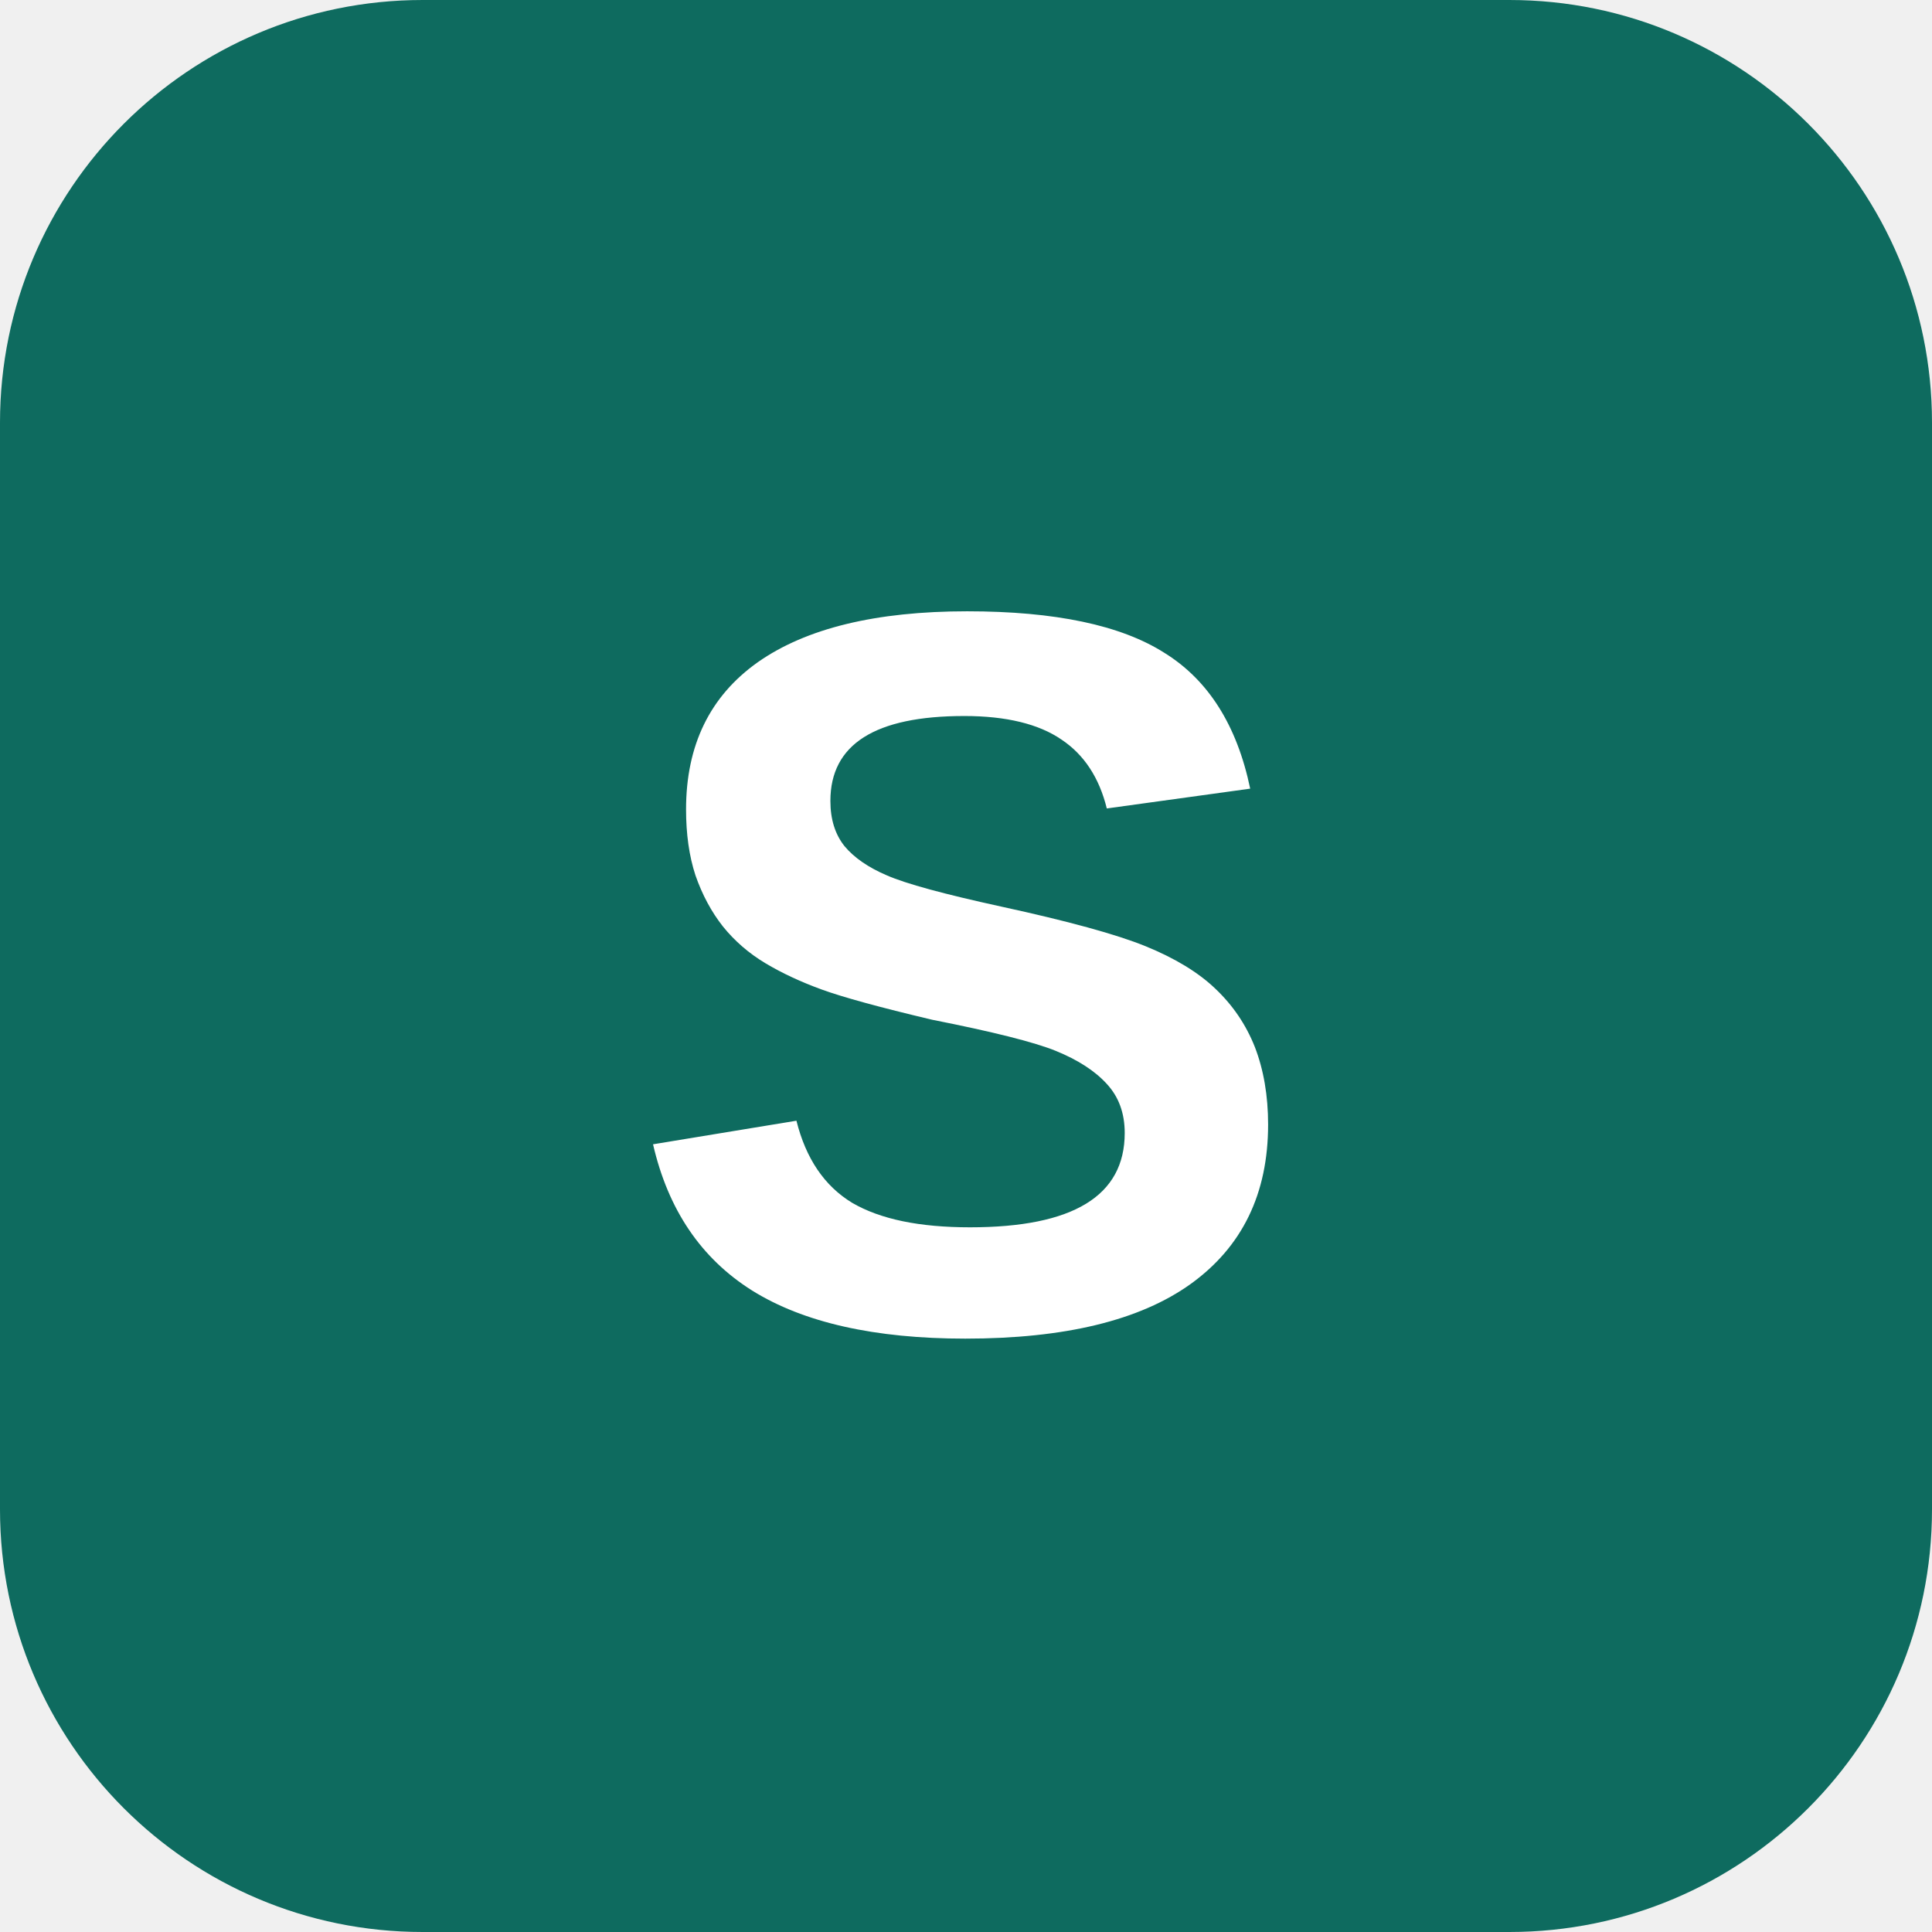
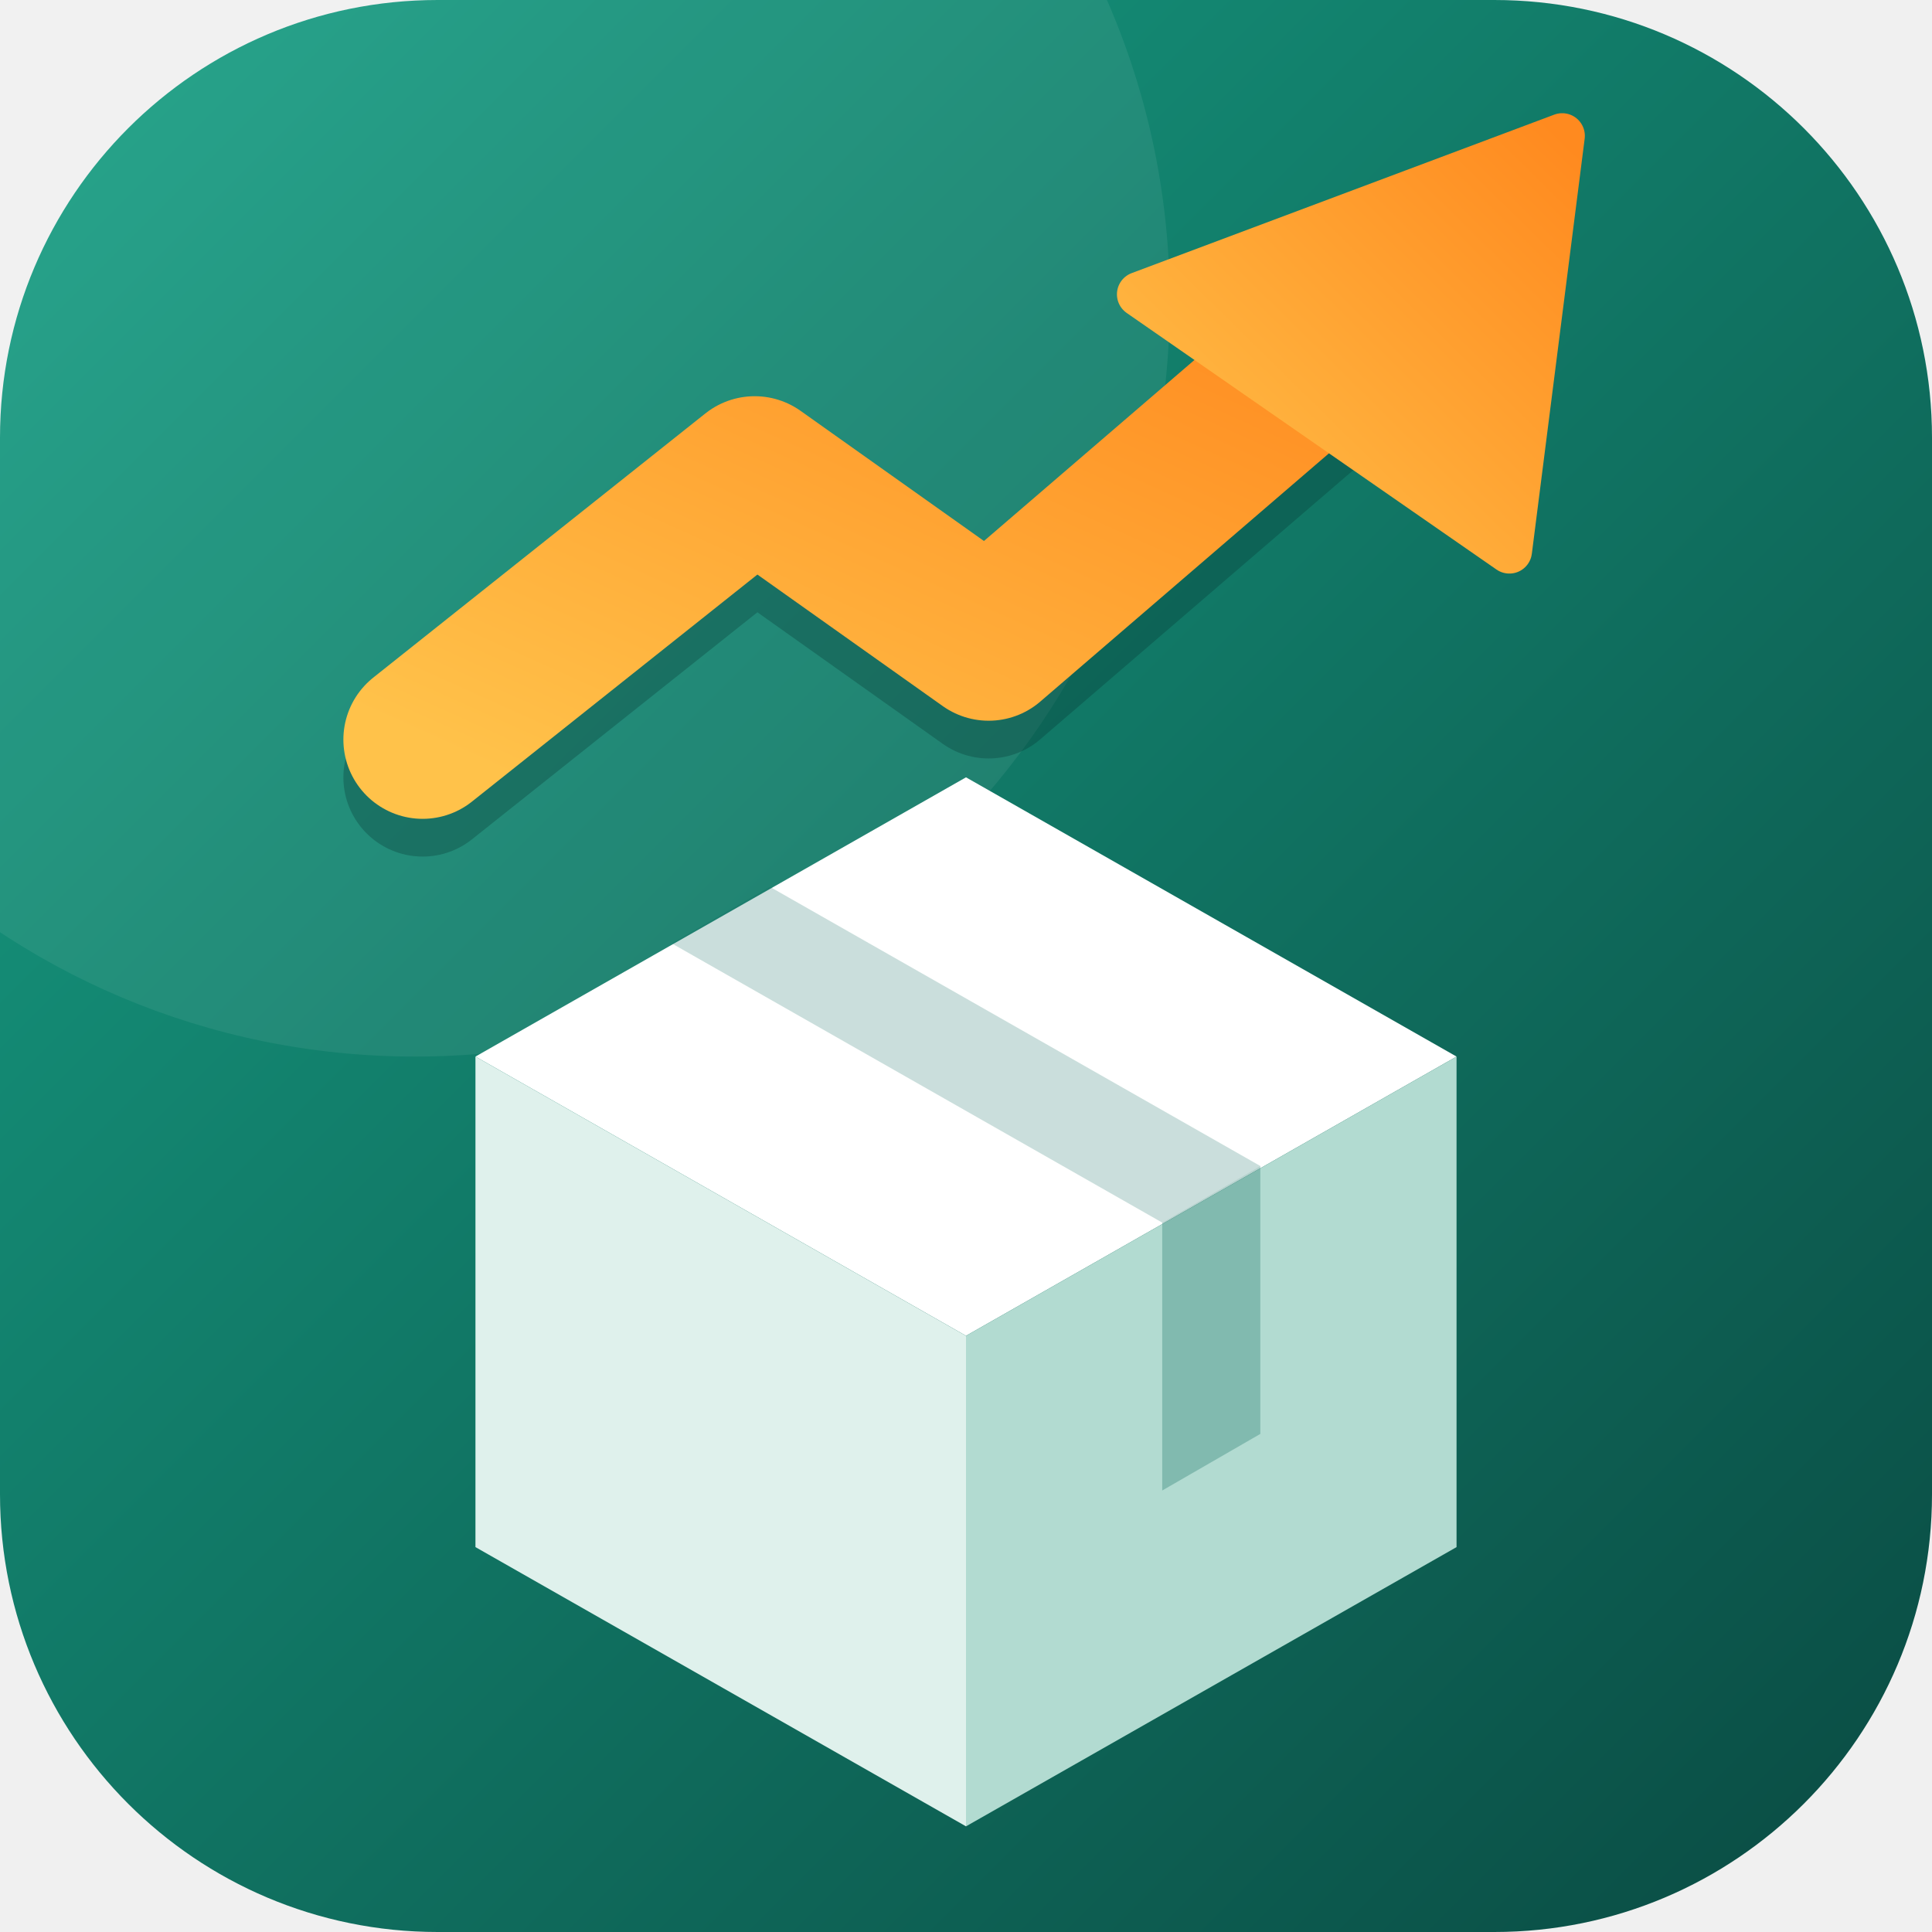
- <svg xmlns="http://www.w3.org/2000/svg" viewBox="0 0 32 32">
-   <rect width="32" height="32" rx="7" fill="#0e6b5f" />
-   <text x="16" y="22" font-family="Arial, sans-serif" font-size="17" font-weight="700" fill="#fff" text-anchor="middle">S</text>
+ <svg xmlns="http://www.w3.org/2000/svg" width="32" height="32" viewBox="0 0 512 512">
+   <defs>
+     <linearGradient id="fav-bg" x1="0" y1="0" x2="1" y2="1">
+       <stop offset="0" stop-color="#17a085" />
+       <stop offset="1" stop-color="#0a4a42" />
+     </linearGradient>
+     <linearGradient id="fav-ar" x1="0" y1="1" x2="1" y2="0">
+       <stop offset="0" stop-color="#ffc24a" />
+       <stop offset="1" stop-color="#ff8a1f" />
+     </linearGradient>
+   </defs>
+   <rect width="512" height="512" rx="116" fill="url(#fav-bg)" />
+   <circle cx="110" cy="80" r="200" fill="#ffffff" opacity="0.07" />
+   <g transform="translate(0.0 0.0) scale(1)">
+     <polygon points="256,206 386,280 256,354 126,280" fill="#ffffff" />
+     <polygon points="126,280 256,354 256,484 126,410" fill="#dff1ec" />
+     <polygon points="256,354 386,280 386,410 256,484" fill="#b2dbd1" />
+     <polygon points="178,250 308,324 334,309 204,235" fill="#0e6b5f" opacity="0.22" />
+     <polygon points="308,324 334,309 334,380 308,395" fill="#0e6b5f" opacity="0.30" />
+     <polyline points="112,196 200,126 262,170 362,84" fill="none" stroke="#06352f" stroke-opacity="0.30" stroke-width="42" stroke-linecap="round" stroke-linejoin="round" transform="translate(0 10)" />
+     <polyline points="112,196 200,126 262,170 362,84" fill="none" stroke="url(#fav-ar)" stroke-width="42" stroke-linecap="round" stroke-linejoin="round" />
+     <polygon points="414,36 400,146 302,78" fill="url(#fav-ar)" stroke="url(#fav-ar)" stroke-width="12" stroke-linejoin="round" />
+   </g>
</svg>
